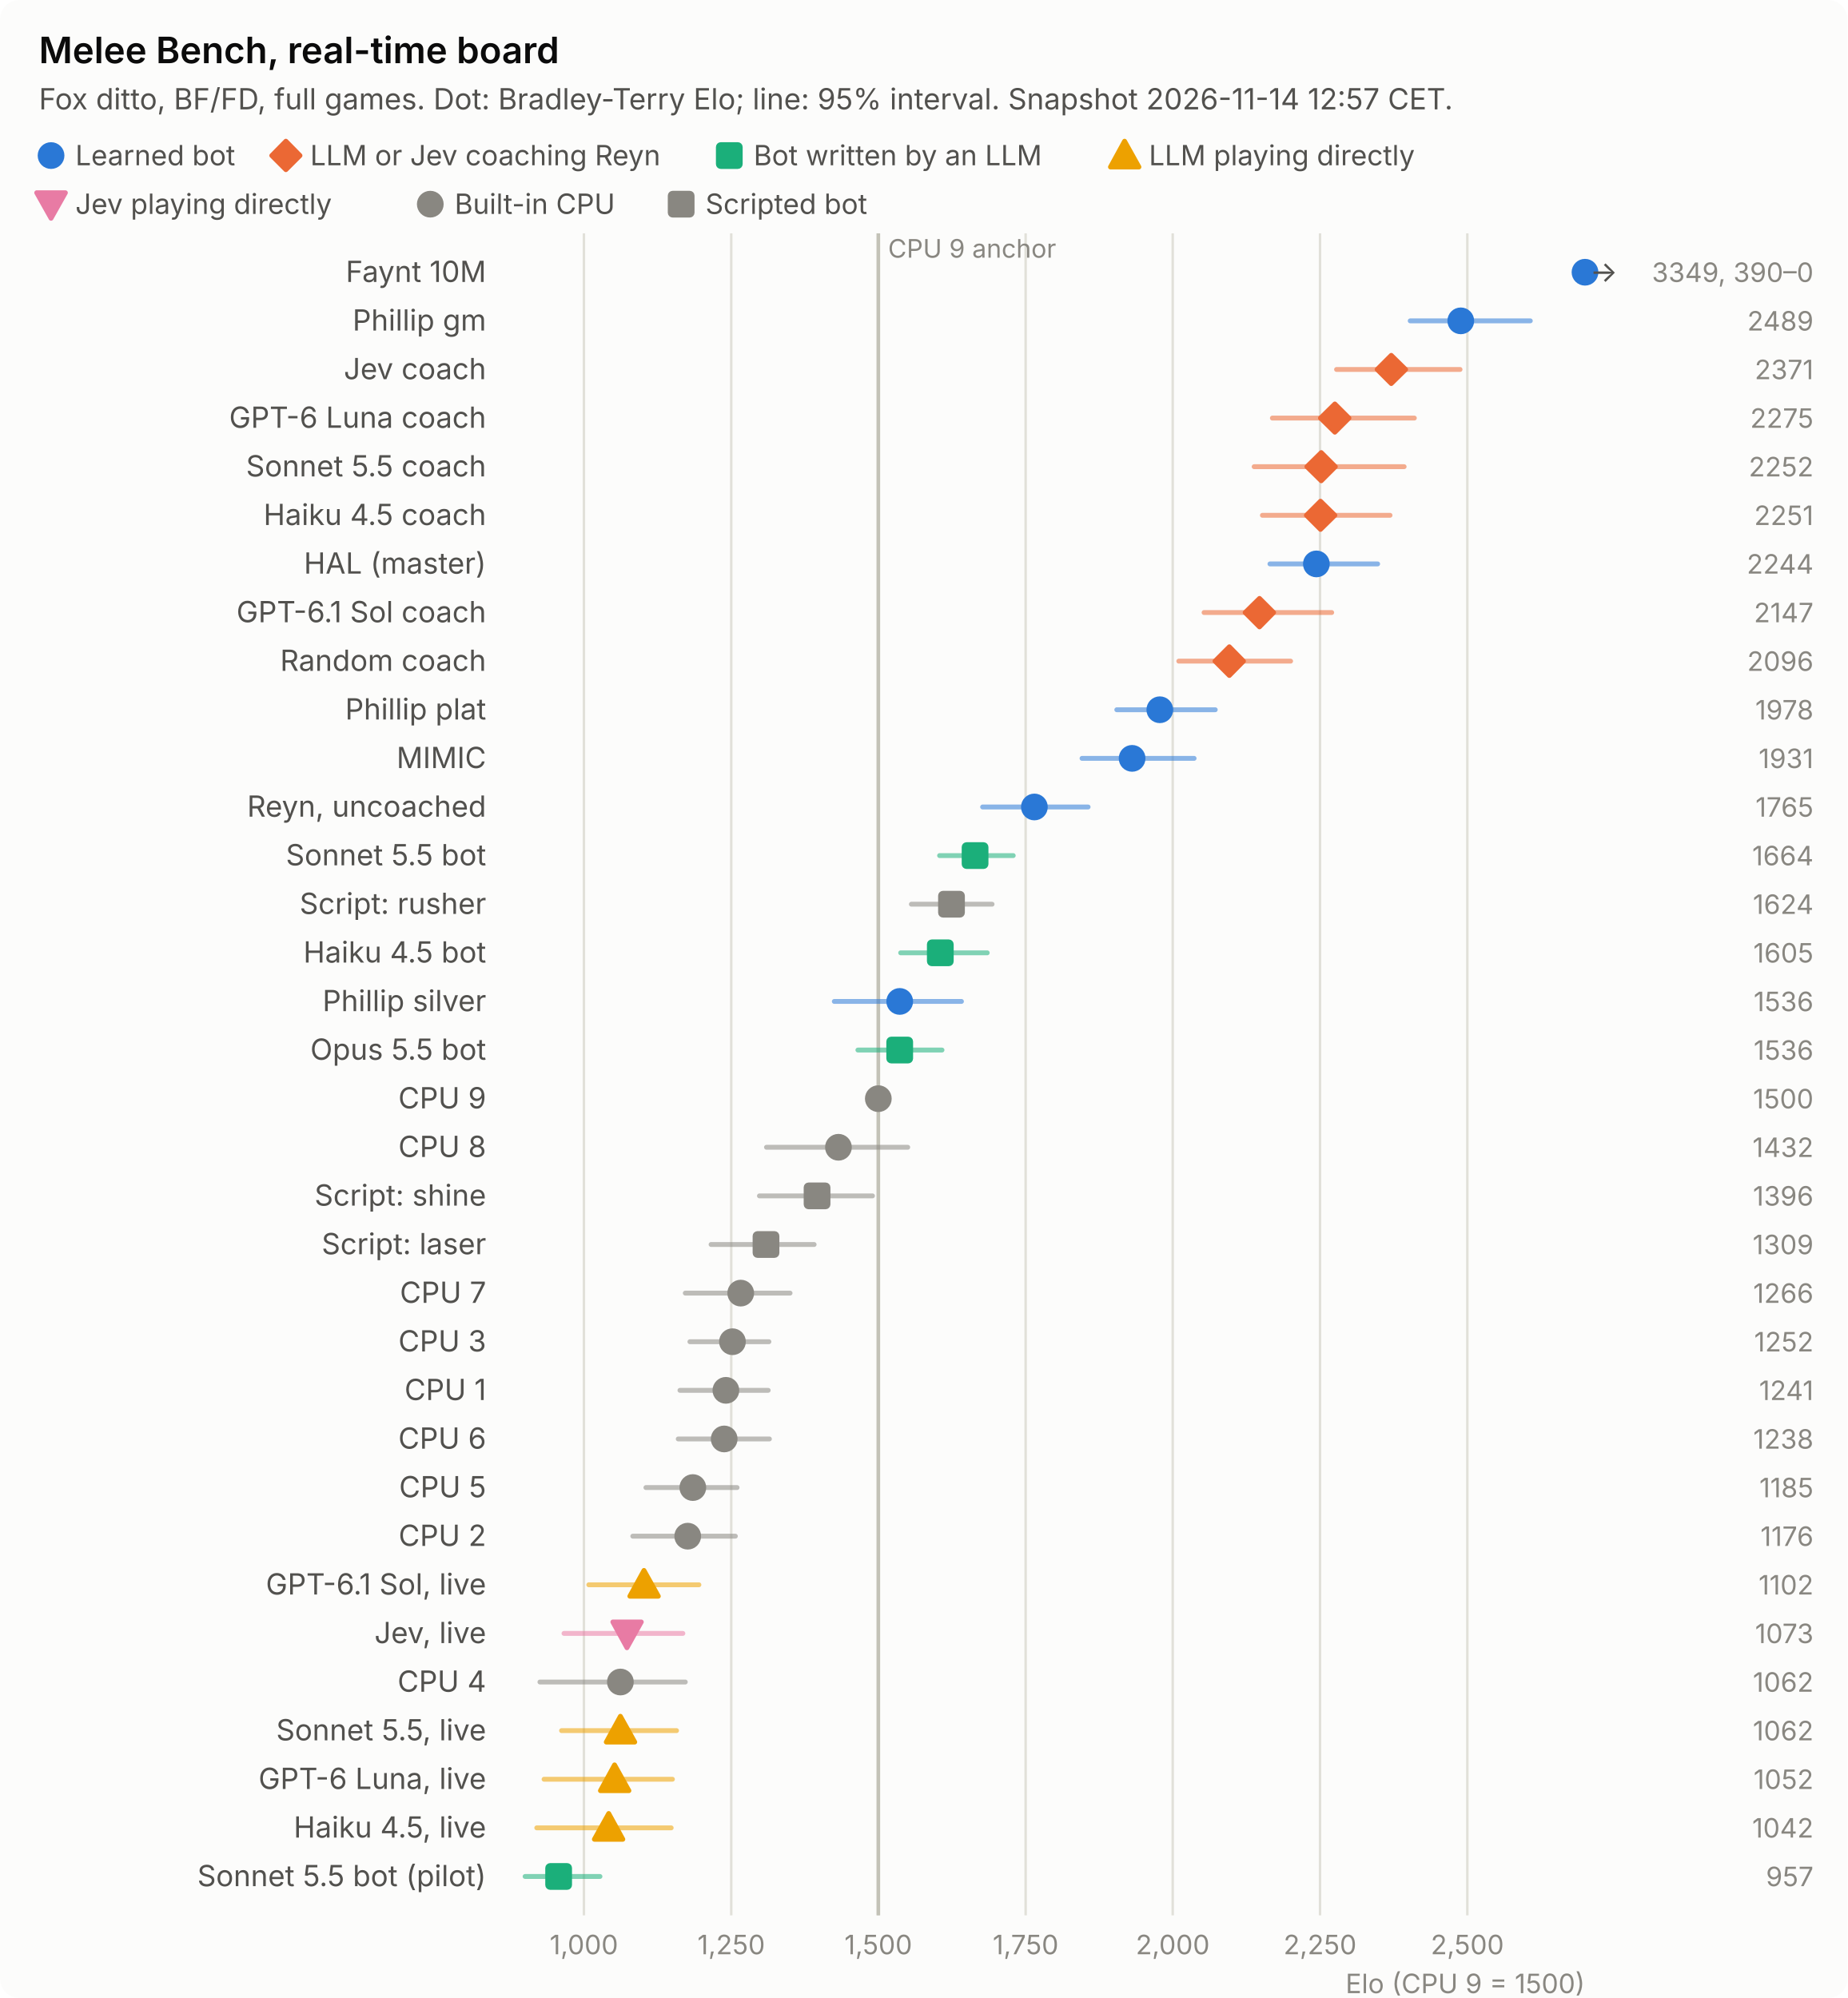
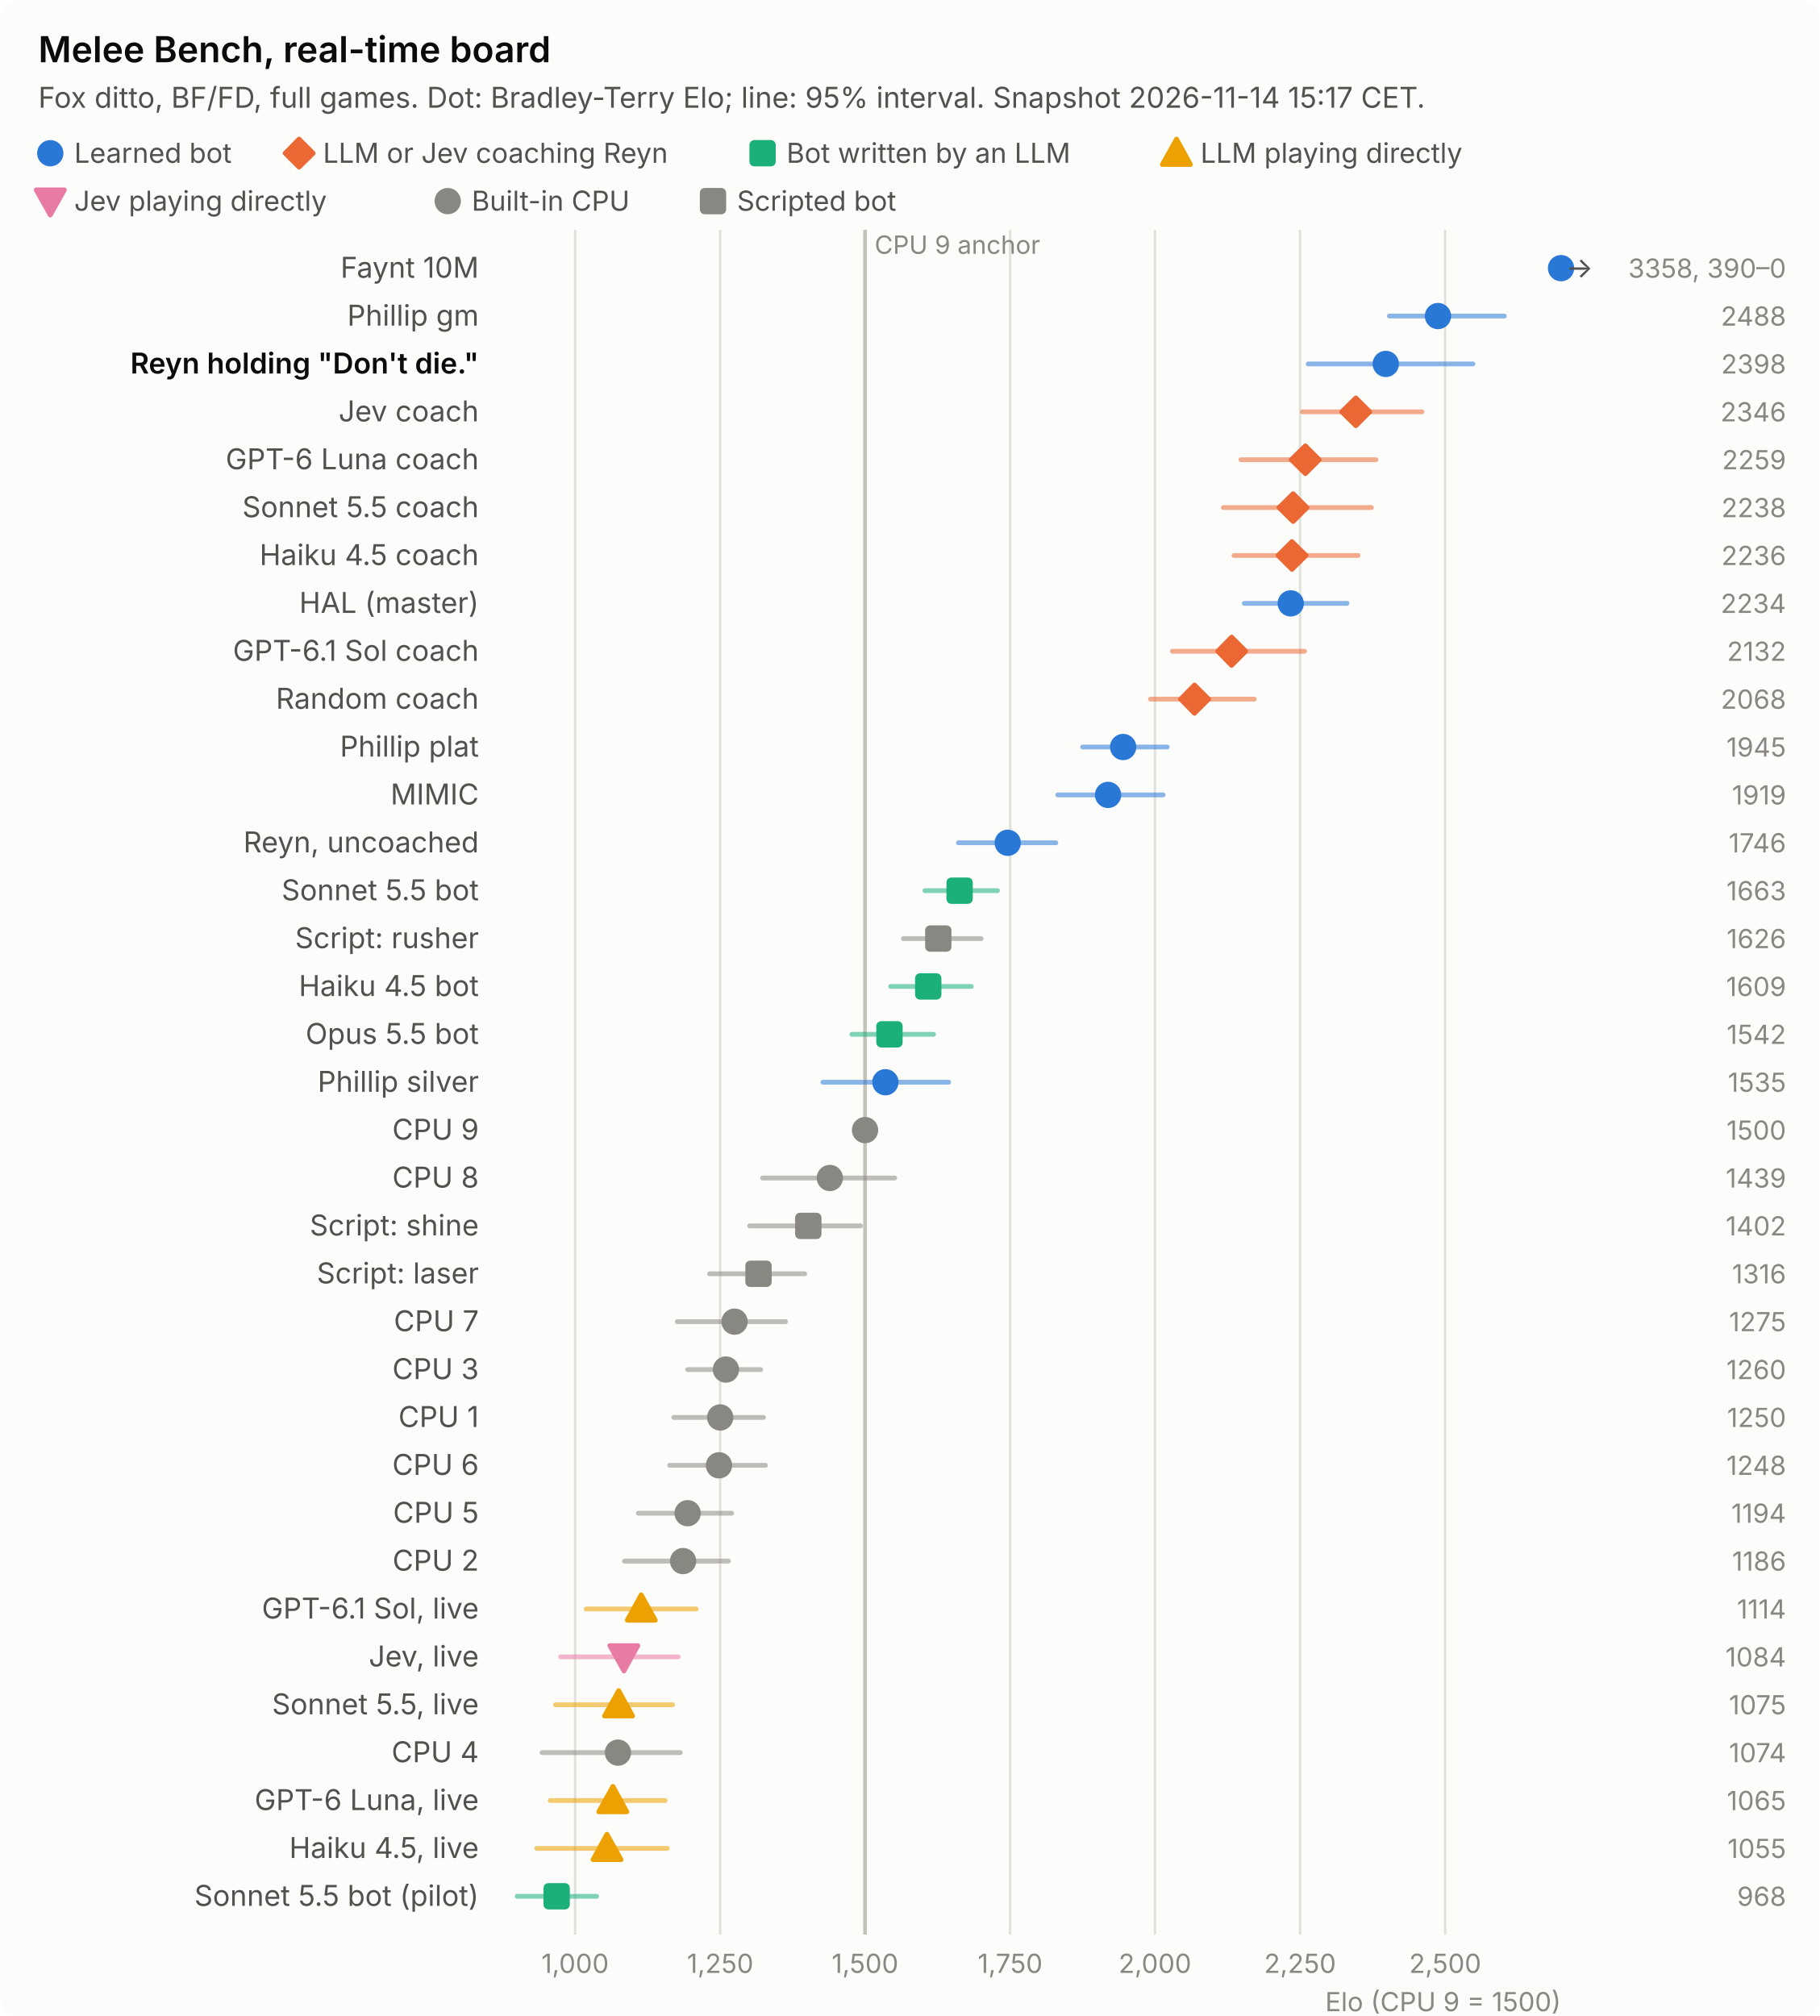
- <svg xmlns="http://www.w3.org/2000/svg" viewBox="0 0 760 822" width="760" height="822" role="img" aria-label="Melee Bench, real-time board">
+ <svg xmlns="http://www.w3.org/2000/svg" viewBox="0 0 760 842" width="760" height="842" role="img" aria-label="Melee Bench, real-time board">
  <style>text{font-family:system-ui, -apple-system, "Segoe UI", sans-serif;font-variant-numeric:tabular-nums}.bg{fill:#fcfcfb}.ring{stroke:#fcfcfb}.t1{fill:#0b0b0b}.t2{fill:#52514e}.tm{fill:#898781}.grid{stroke:#e1e0d9}.axis{stroke:#c3c2b7}.band{fill:#52514e;fill-opacity:.09}.conn{stroke:#c3c2b7}.c-learned{fill:#2a78d6;stroke:#2a78d6}.c-coach{fill:#eb6834;stroke:#eb6834}.c-written{fill:#1baf7a;stroke:#1baf7a}.c-llm{fill:#eda100;stroke:#eda100}.c-jev{fill:#e87ba4;stroke:#e87ba4}.c-ref{fill:#898781;stroke:#898781}.ci{fill:none;stroke-width:2;stroke-linecap:round}.hollow{fill-opacity:0}@media (prefers-color-scheme: dark){.bg{fill:#1a1a19}.ring{stroke:#1a1a19}.t1{fill:#f0efec}.t2{fill:#c3c2b7}.tm{fill:#898781}.grid{stroke:#2c2c2a}.axis{stroke:#383835}.band{fill:#c3c2b7;fill-opacity:.10}.conn{stroke:#4a4a46}.c-learned{fill:#3987e5;stroke:#3987e5}.c-coach{fill:#d95926;stroke:#d95926}.c-written{fill:#199e70;stroke:#199e70}.c-llm{fill:#c98500;stroke:#c98500}.c-jev{fill:#d55181;stroke:#d55181}.c-ref{fill:#898781;stroke:#898781}}</style>
-   <rect class="bg" x="0" y="0" width="760" height="822" rx="8" />
+   <rect class="bg" x="0" y="0" width="760" height="842" rx="8" />
  <text x="16.0" y="26.0" class="t1" font-size="15" text-anchor="start" font-weight="600">Melee Bench, real-time board</text>
-   <text x="16.0" y="45.0" class="t2" font-size="12" text-anchor="start">Fox ditto, BF/FD, full games. Dot: Bradley-Terry Elo; line: 95% interval. Snapshot 2026-11-14 12:57 CET.</text>
+   <text x="16.0" y="45.0" class="t2" font-size="12" text-anchor="start">Fox ditto, BF/FD, full games. Dot: Bradley-Terry Elo; line: 95% interval. Snapshot 2026-11-14 15:17 CET.</text>
  <circle cx="21.0" cy="64.0" r="4.5" class="c-learned ring" stroke-width="2" />
  <text x="31.0" y="68.0" class="t2" font-size="11.5" text-anchor="start">Learned bot</text>
-   <polygon points="117.6,58.1 123.4,64.0 117.6,69.8 111.8,64.0" class="c-coach ring" stroke-width="2" stroke-linejoin="round" />
-   <text x="127.6" y="68.0" class="t2" font-size="11.5" text-anchor="start">LLM or Jev coaching Reyn</text>
-   <rect x="295.5" y="59.5" width="9.0" height="9.0" rx="1" class="c-written ring" stroke-width="2" />
-   <text x="310.0" y="68.0" class="t2" font-size="11.5" text-anchor="start">Bot written by an LLM</text>
-   <polygon points="462.6,58.1 468.5,68.7 456.8,68.7" class="c-llm ring" stroke-width="2" stroke-linejoin="round" />
-   <text x="472.6" y="68.0" class="t2" font-size="11.5" text-anchor="start">LLM playing directly</text>
+   <polygon points="124.9,58.1 130.8,64.0 124.9,69.8 119.1,64.0" class="c-coach ring" stroke-width="2" stroke-linejoin="round" />
+   <text x="134.9" y="68.0" class="t2" font-size="11.5" text-anchor="start">LLM or Jev coaching Reyn</text>
+   <rect x="314.0" y="59.5" width="9.0" height="9.0" rx="1" class="c-written ring" stroke-width="2" />
+   <text x="328.5" y="68.0" class="t2" font-size="11.5" text-anchor="start">Bot written by an LLM</text>
+   <polygon points="491.4,58.1 497.2,68.7 485.5,68.7" class="c-llm ring" stroke-width="2" stroke-linejoin="round" />
+   <text x="501.4" y="68.0" class="t2" font-size="11.5" text-anchor="start">LLM playing directly</text>
  <polygon points="21.0,89.8 26.9,79.3 15.1,79.3" class="c-jev ring" stroke-width="2" stroke-linejoin="round" />
  <text x="31.0" y="88.0" class="t2" font-size="11.5" text-anchor="start">Jev playing directly</text>
-   <circle cx="177.0" cy="84.0" r="4.5" class="c-ref ring" stroke-width="2" />
-   <text x="187.0" y="88.0" class="t2" font-size="11.5" text-anchor="start">Built-in CPU</text>
-   <rect x="275.7" y="79.5" width="9.0" height="9.0" rx="1" class="c-ref ring" stroke-width="2" />
-   <text x="290.2" y="88.0" class="t2" font-size="11.5" text-anchor="start">Scripted bot</text>
-   <line x1="240.2" x2="240.2" y1="96" y2="788" class="grid" stroke-width="1" />
-   <text x="240.2" y="804.0" class="tm" font-size="11" text-anchor="middle">1,000</text>
-   <line x1="300.8" x2="300.8" y1="96" y2="788" class="grid" stroke-width="1" />
-   <text x="300.8" y="804.0" class="tm" font-size="11" text-anchor="middle">1,250</text>
-   <line x1="361.3" x2="361.3" y1="96" y2="788" class="grid" stroke-width="1" />
-   <text x="361.3" y="804.0" class="tm" font-size="11" text-anchor="middle">1,500</text>
-   <line x1="421.9" x2="421.9" y1="96" y2="788" class="grid" stroke-width="1" />
-   <text x="421.9" y="804.0" class="tm" font-size="11" text-anchor="middle">1,750</text>
-   <line x1="482.4" x2="482.4" y1="96" y2="788" class="grid" stroke-width="1" />
-   <text x="482.4" y="804.0" class="tm" font-size="11" text-anchor="middle">2,000</text>
-   <line x1="543.0" x2="543.0" y1="96" y2="788" class="grid" stroke-width="1" />
-   <text x="543.0" y="804.0" class="tm" font-size="11" text-anchor="middle">2,250</text>
-   <line x1="603.6" x2="603.6" y1="96" y2="788" class="grid" stroke-width="1" />
-   <text x="603.6" y="804.0" class="tm" font-size="11" text-anchor="middle">2,500</text>
-   <text x="652.0" y="820.0" class="tm" font-size="11" text-anchor="end">Elo (CPU 9 = 1500)</text>
-   <line x1="361.3" x2="361.3" y1="96" y2="788" class="axis" stroke-width="1.5" />
+   <circle cx="187.0" cy="84.0" r="4.5" class="c-ref ring" stroke-width="2" />
+   <text x="197.0" y="88.0" class="t2" font-size="11.5" text-anchor="start">Built-in CPU</text>
+   <rect x="293.3" y="79.5" width="9.0" height="9.0" rx="1" class="c-ref ring" stroke-width="2" />
+   <text x="307.8" y="88.0" class="t2" font-size="11.5" text-anchor="start">Scripted bot</text>
+   <line x1="240.2" x2="240.2" y1="96" y2="808" class="grid" stroke-width="1" />
+   <text x="240.2" y="824.0" class="tm" font-size="11" text-anchor="middle">1,000</text>
+   <line x1="300.8" x2="300.8" y1="96" y2="808" class="grid" stroke-width="1" />
+   <text x="300.8" y="824.0" class="tm" font-size="11" text-anchor="middle">1,250</text>
+   <line x1="361.3" x2="361.3" y1="96" y2="808" class="grid" stroke-width="1" />
+   <text x="361.3" y="824.0" class="tm" font-size="11" text-anchor="middle">1,500</text>
+   <line x1="421.9" x2="421.9" y1="96" y2="808" class="grid" stroke-width="1" />
+   <text x="421.9" y="824.0" class="tm" font-size="11" text-anchor="middle">1,750</text>
+   <line x1="482.4" x2="482.4" y1="96" y2="808" class="grid" stroke-width="1" />
+   <text x="482.4" y="824.0" class="tm" font-size="11" text-anchor="middle">2,000</text>
+   <line x1="543.0" x2="543.0" y1="96" y2="808" class="grid" stroke-width="1" />
+   <text x="543.0" y="824.0" class="tm" font-size="11" text-anchor="middle">2,250</text>
+   <line x1="603.6" x2="603.6" y1="96" y2="808" class="grid" stroke-width="1" />
+   <text x="603.6" y="824.0" class="tm" font-size="11" text-anchor="middle">2,500</text>
+   <text x="652.0" y="840.0" class="tm" font-size="11" text-anchor="end">Elo (CPU 9 = 1500)</text>
+   <line x1="361.3" x2="361.3" y1="96" y2="808" class="axis" stroke-width="1.5" />
  <text x="365.3" y="106.0" class="tm" font-size="10.5" text-anchor="start">CPU 9 anchor</text>
  <text x="200.0" y="116.0" class="t2" font-size="12" text-anchor="end">Faynt 10M</text>
  <line x1="652.0" x2="652.0" y1="112.0" y2="112.0" class="ci c-learned" stroke-opacity=".55" />
  <circle cx="652.0" cy="112.0" r="4.5" class="c-learned ring" stroke-width="2" />
  <text x="654.0" y="116.0" class="t2" font-size="12" text-anchor="start">→</text>
-   <text x="746.0" y="116.0" class="tm" font-size="11" text-anchor="end">3349, 390–0</text>
+   <text x="746.0" y="116.0" class="tm" font-size="11" text-anchor="end">3358, 390–0</text>
  <text x="200.0" y="136.0" class="t2" font-size="12" text-anchor="end">Phillip gm</text>
-   <line x1="580.1" x2="629.5" y1="132.0" y2="132.0" class="ci c-learned" stroke-opacity=".55" />
-   <circle cx="600.9" cy="132.0" r="4.5" class="c-learned ring" stroke-width="2" />
-   <text x="746.0" y="136.0" class="tm" font-size="11" text-anchor="end">2489</text>
-   <text x="200.0" y="156.0" class="t2" font-size="12" text-anchor="end">Jev coach</text>
-   <line x1="549.8" x2="600.6" y1="152.0" y2="152.0" class="ci c-coach" stroke-opacity=".55" />
-   <polygon points="572.3,146.2 578.2,152.0 572.3,157.8 566.5,152.0" class="c-coach ring" stroke-width="2" stroke-linejoin="round" />
-   <text x="746.0" y="156.0" class="tm" font-size="11" text-anchor="end">2371</text>
-   <text x="200.0" y="176.0" class="t2" font-size="12" text-anchor="end">GPT-6 Luna coach</text>
-   <line x1="523.4" x2="581.8" y1="172.0" y2="172.0" class="ci c-coach" stroke-opacity=".55" />
-   <polygon points="549.1,166.2 554.9,172.0 549.1,177.8 543.2,172.0" class="c-coach ring" stroke-width="2" stroke-linejoin="round" />
-   <text x="746.0" y="176.0" class="tm" font-size="11" text-anchor="end">2275</text>
-   <text x="200.0" y="196.0" class="t2" font-size="12" text-anchor="end">Sonnet 5.5 coach</text>
-   <line x1="515.9" x2="577.6" y1="192.0" y2="192.0" class="ci c-coach" stroke-opacity=".55" />
-   <polygon points="543.5,186.2 549.3,192.0 543.5,197.8 537.6,192.0" class="c-coach ring" stroke-width="2" stroke-linejoin="round" />
-   <text x="746.0" y="196.0" class="tm" font-size="11" text-anchor="end">2252</text>
-   <text x="200.0" y="216.0" class="t2" font-size="12" text-anchor="end">Haiku 4.5 coach</text>
-   <line x1="519.3" x2="571.8" y1="212.0" y2="212.0" class="ci c-coach" stroke-opacity=".55" />
-   <polygon points="543.2,206.2 549.1,212.0 543.2,217.8 537.4,212.0" class="c-coach ring" stroke-width="2" stroke-linejoin="round" />
-   <text x="746.0" y="216.0" class="tm" font-size="11" text-anchor="end">2251</text>
-   <text x="200.0" y="236.0" class="t2" font-size="12" text-anchor="end">HAL (master)</text>
-   <line x1="522.4" x2="566.7" y1="232.0" y2="232.0" class="ci c-learned" stroke-opacity=".55" />
-   <circle cx="541.5" cy="232.0" r="4.5" class="c-learned ring" stroke-width="2" />
-   <text x="746.0" y="236.0" class="tm" font-size="11" text-anchor="end">2244</text>
-   <text x="200.0" y="256.0" class="t2" font-size="12" text-anchor="end">GPT-6.1 Sol coach</text>
-   <line x1="495.3" x2="547.8" y1="252.0" y2="252.0" class="ci c-coach" stroke-opacity=".55" />
-   <polygon points="518.1,246.2 523.9,252.0 518.1,257.9 512.2,252.0" class="c-coach ring" stroke-width="2" stroke-linejoin="round" />
-   <text x="746.0" y="256.0" class="tm" font-size="11" text-anchor="end">2147</text>
-   <text x="200.0" y="276.0" class="t2" font-size="12" text-anchor="end">Random coach</text>
-   <line x1="484.9" x2="530.9" y1="272.0" y2="272.0" class="ci c-coach" stroke-opacity=".55" />
-   <polygon points="505.7,266.1 511.5,272.0 505.7,277.9 499.8,272.0" class="c-coach ring" stroke-width="2" stroke-linejoin="round" />
-   <text x="746.0" y="276.0" class="tm" font-size="11" text-anchor="end">2096</text>
-   <text x="200.0" y="296.0" class="t2" font-size="12" text-anchor="end">Phillip plat</text>
-   <line x1="459.4" x2="499.9" y1="292.0" y2="292.0" class="ci c-learned" stroke-opacity=".55" />
-   <circle cx="477.1" cy="292.0" r="4.5" class="c-learned ring" stroke-width="2" />
-   <text x="746.0" y="296.0" class="tm" font-size="11" text-anchor="end">1978</text>
-   <text x="200.0" y="316.0" class="t2" font-size="12" text-anchor="end">MIMIC</text>
-   <line x1="445.1" x2="491.2" y1="312.0" y2="312.0" class="ci c-learned" stroke-opacity=".55" />
-   <circle cx="465.7" cy="312.0" r="4.5" class="c-learned ring" stroke-width="2" />
-   <text x="746.0" y="316.0" class="tm" font-size="11" text-anchor="end">1931</text>
-   <text x="200.0" y="336.0" class="t2" font-size="12" text-anchor="end">Reyn, uncoached</text>
-   <line x1="404.2" x2="447.6" y1="332.0" y2="332.0" class="ci c-learned" stroke-opacity=".55" />
-   <circle cx="425.5" cy="332.0" r="4.5" class="c-learned ring" stroke-width="2" />
-   <text x="746.0" y="336.0" class="tm" font-size="11" text-anchor="end">1765</text>
-   <text x="200.0" y="356.0" class="t2" font-size="12" text-anchor="end">Sonnet 5.5 bot</text>
-   <line x1="386.5" x2="416.8" y1="352.0" y2="352.0" class="ci c-written" stroke-opacity=".55" />
-   <rect x="396.6" y="347.5" width="9.0" height="9.0" rx="1" class="c-written ring" stroke-width="2" />
-   <text x="746.0" y="356.0" class="tm" font-size="11" text-anchor="end">1664</text>
-   <text x="200.0" y="376.0" class="t2" font-size="12" text-anchor="end">Script: rusher</text>
-   <line x1="374.9" x2="408.1" y1="372.0" y2="372.0" class="ci c-ref" stroke-opacity=".55" />
-   <rect x="386.9" y="367.5" width="9.0" height="9.0" rx="1" class="c-ref ring" stroke-width="2" />
-   <text x="746.0" y="376.0" class="tm" font-size="11" text-anchor="end">1624</text>
-   <text x="200.0" y="396.0" class="t2" font-size="12" text-anchor="end">Haiku 4.5 bot</text>
-   <line x1="370.5" x2="406.1" y1="392.0" y2="392.0" class="ci c-written" stroke-opacity=".55" />
-   <rect x="382.3" y="387.5" width="9.0" height="9.0" rx="1" class="c-written ring" stroke-width="2" />
-   <text x="746.0" y="396.0" class="tm" font-size="11" text-anchor="end">1605</text>
-   <text x="200.0" y="416.0" class="t2" font-size="12" text-anchor="end">Phillip silver</text>
-   <line x1="343.2" x2="395.5" y1="412.0" y2="412.0" class="ci c-learned" stroke-opacity=".55" />
-   <circle cx="370.1" cy="412.0" r="4.5" class="c-learned ring" stroke-width="2" />
-   <text x="746.0" y="416.0" class="tm" font-size="11" text-anchor="end">1536</text>
+   <line x1="580.3" x2="628.3" y1="132.0" y2="132.0" class="ci c-learned" stroke-opacity=".55" />
+   <circle cx="600.6" cy="132.0" r="4.5" class="c-learned ring" stroke-width="2" />
+   <text x="746.0" y="136.0" class="tm" font-size="11" text-anchor="end">2488</text>
+   <text x="200.0" y="156.0" class="t1" font-size="12" text-anchor="end" font-weight="600">Reyn holding "Don't die."</text>
+   <line x1="546.4" x2="615.2" y1="152.0" y2="152.0" class="ci c-learned" stroke-opacity=".55" />
+   <circle cx="578.8" cy="152.0" r="4.5" class="c-learned ring" stroke-width="2" />
+   <text x="746.0" y="156.0" class="tm" font-size="11" text-anchor="end">2398</text>
+   <text x="200.0" y="176.0" class="t2" font-size="12" text-anchor="end">Jev coach</text>
+   <line x1="544.0" x2="593.9" y1="172.0" y2="172.0" class="ci c-coach" stroke-opacity=".55" />
+   <polygon points="566.3,166.2 572.1,172.0 566.3,177.8 560.4,172.0" class="c-coach ring" stroke-width="2" stroke-linejoin="round" />
+   <text x="746.0" y="176.0" class="tm" font-size="11" text-anchor="end">2346</text>
+   <text x="200.0" y="196.0" class="t2" font-size="12" text-anchor="end">GPT-6 Luna coach</text>
+   <line x1="518.3" x2="574.7" y1="192.0" y2="192.0" class="ci c-coach" stroke-opacity=".55" />
+   <polygon points="545.2,186.2 551.0,192.0 545.2,197.8 539.3,192.0" class="c-coach ring" stroke-width="2" stroke-linejoin="round" />
+   <text x="746.0" y="196.0" class="tm" font-size="11" text-anchor="end">2259</text>
+   <text x="200.0" y="216.0" class="t2" font-size="12" text-anchor="end">Sonnet 5.5 coach</text>
+   <line x1="511.0" x2="572.8" y1="212.0" y2="212.0" class="ci c-coach" stroke-opacity=".55" />
+   <polygon points="540.1,206.2 545.9,212.0 540.1,217.8 534.2,212.0" class="c-coach ring" stroke-width="2" stroke-linejoin="round" />
+   <text x="746.0" y="216.0" class="tm" font-size="11" text-anchor="end">2238</text>
+   <text x="200.0" y="236.0" class="t2" font-size="12" text-anchor="end">Haiku 4.5 coach</text>
+   <line x1="515.4" x2="567.2" y1="232.0" y2="232.0" class="ci c-coach" stroke-opacity=".55" />
+   <polygon points="539.6,226.2 545.5,232.0 539.6,237.8 533.8,232.0" class="c-coach ring" stroke-width="2" stroke-linejoin="round" />
+   <text x="746.0" y="236.0" class="tm" font-size="11" text-anchor="end">2236</text>
+   <text x="200.0" y="256.0" class="t2" font-size="12" text-anchor="end">HAL (master)</text>
+   <line x1="519.7" x2="562.6" y1="252.0" y2="252.0" class="ci c-learned" stroke-opacity=".55" />
+   <circle cx="539.1" cy="252.0" r="4.5" class="c-learned ring" stroke-width="2" />
+   <text x="746.0" y="256.0" class="tm" font-size="11" text-anchor="end">2234</text>
+   <text x="200.0" y="276.0" class="t2" font-size="12" text-anchor="end">GPT-6.1 Sol coach</text>
+   <line x1="489.7" x2="544.9" y1="272.0" y2="272.0" class="ci c-coach" stroke-opacity=".55" />
+   <polygon points="514.4,266.1 520.3,272.0 514.4,277.9 508.6,272.0" class="c-coach ring" stroke-width="2" stroke-linejoin="round" />
+   <text x="746.0" y="276.0" class="tm" font-size="11" text-anchor="end">2132</text>
+   <text x="200.0" y="296.0" class="t2" font-size="12" text-anchor="end">Random coach</text>
+   <line x1="480.5" x2="523.9" y1="292.0" y2="292.0" class="ci c-coach" stroke-opacity=".55" />
+   <polygon points="498.9,286.1 504.8,292.0 498.9,297.9 493.1,292.0" class="c-coach ring" stroke-width="2" stroke-linejoin="round" />
+   <text x="746.0" y="296.0" class="tm" font-size="11" text-anchor="end">2068</text>
+   <text x="200.0" y="316.0" class="t2" font-size="12" text-anchor="end">Phillip plat</text>
+   <line x1="452.2" x2="487.5" y1="312.0" y2="312.0" class="ci c-learned" stroke-opacity=".55" />
+   <circle cx="469.1" cy="312.0" r="4.5" class="c-learned ring" stroke-width="2" />
+   <text x="746.0" y="316.0" class="tm" font-size="11" text-anchor="end">1945</text>
+   <text x="200.0" y="336.0" class="t2" font-size="12" text-anchor="end">MIMIC</text>
+   <line x1="441.8" x2="485.8" y1="332.0" y2="332.0" class="ci c-learned" stroke-opacity=".55" />
+   <circle cx="462.8" cy="332.0" r="4.5" class="c-learned ring" stroke-width="2" />
+   <text x="746.0" y="336.0" class="tm" font-size="11" text-anchor="end">1919</text>
+   <text x="200.0" y="356.0" class="t2" font-size="12" text-anchor="end">Reyn, uncoached</text>
+   <line x1="400.3" x2="441.0" y1="352.0" y2="352.0" class="ci c-learned" stroke-opacity=".55" />
+   <circle cx="420.9" cy="352.0" r="4.5" class="c-learned ring" stroke-width="2" />
+   <text x="746.0" y="356.0" class="tm" font-size="11" text-anchor="end">1746</text>
+   <text x="200.0" y="376.0" class="t2" font-size="12" text-anchor="end">Sonnet 5.5 bot</text>
+   <line x1="386.3" x2="416.6" y1="372.0" y2="372.0" class="ci c-written" stroke-opacity=".55" />
+   <rect x="396.3" y="367.5" width="9.0" height="9.0" rx="1" class="c-written ring" stroke-width="2" />
+   <text x="746.0" y="376.0" class="tm" font-size="11" text-anchor="end">1663</text>
+   <text x="200.0" y="396.0" class="t2" font-size="12" text-anchor="end">Script: rusher</text>
+   <line x1="377.3" x2="409.8" y1="392.0" y2="392.0" class="ci c-ref" stroke-opacity=".55" />
+   <rect x="387.4" y="387.5" width="9.0" height="9.0" rx="1" class="c-ref ring" stroke-width="2" />
+   <text x="746.0" y="396.0" class="tm" font-size="11" text-anchor="end">1626</text>
+   <text x="200.0" y="416.0" class="t2" font-size="12" text-anchor="end">Haiku 4.5 bot</text>
+   <line x1="372.0" x2="405.7" y1="412.0" y2="412.0" class="ci c-written" stroke-opacity=".55" />
+   <rect x="383.2" y="407.5" width="9.0" height="9.0" rx="1" class="c-written ring" stroke-width="2" />
+   <text x="746.0" y="416.0" class="tm" font-size="11" text-anchor="end">1609</text>
  <text x="200.0" y="436.0" class="t2" font-size="12" text-anchor="end">Opus 5.5 bot</text>
-   <line x1="352.9" x2="387.5" y1="432.0" y2="432.0" class="ci c-written" stroke-opacity=".55" />
-   <rect x="365.6" y="427.5" width="9.0" height="9.0" rx="1" class="c-written ring" stroke-width="2" />
-   <text x="746.0" y="436.0" class="tm" font-size="11" text-anchor="end">1536</text>
-   <text x="200.0" y="456.0" class="t2" font-size="12" text-anchor="end">CPU 9</text>
-   <line x1="361.3" x2="361.3" y1="452.0" y2="452.0" class="ci c-ref" stroke-opacity=".55" />
-   <circle cx="361.3" cy="452.0" r="4.5" class="c-ref ring" stroke-width="2" />
-   <text x="746.0" y="456.0" class="tm" font-size="11" text-anchor="end">1500</text>
-   <text x="200.0" y="476.0" class="t2" font-size="12" text-anchor="end">CPU 8</text>
-   <line x1="315.3" x2="373.4" y1="472.0" y2="472.0" class="ci c-ref" stroke-opacity=".55" />
-   <circle cx="344.9" cy="472.0" r="4.5" class="c-ref ring" stroke-width="2" />
-   <text x="746.0" y="476.0" class="tm" font-size="11" text-anchor="end">1432</text>
-   <text x="200.0" y="496.0" class="t2" font-size="12" text-anchor="end">Script: shine</text>
-   <line x1="312.4" x2="358.9" y1="492.0" y2="492.0" class="ci c-ref" stroke-opacity=".55" />
-   <rect x="331.6" y="487.5" width="9.0" height="9.0" rx="1" class="c-ref ring" stroke-width="2" />
-   <text x="746.0" y="496.0" class="tm" font-size="11" text-anchor="end">1396</text>
-   <text x="200.0" y="516.0" class="t2" font-size="12" text-anchor="end">Script: laser</text>
-   <line x1="292.5" x2="334.9" y1="512.0" y2="512.0" class="ci c-ref" stroke-opacity=".55" />
-   <rect x="310.6" y="507.5" width="9.0" height="9.0" rx="1" class="c-ref ring" stroke-width="2" />
-   <text x="746.0" y="516.0" class="tm" font-size="11" text-anchor="end">1309</text>
-   <text x="200.0" y="536.0" class="t2" font-size="12" text-anchor="end">CPU 7</text>
-   <line x1="281.9" x2="325.0" y1="532.0" y2="532.0" class="ci c-ref" stroke-opacity=".55" />
-   <circle cx="304.7" cy="532.0" r="4.5" class="c-ref ring" stroke-width="2" />
-   <text x="746.0" y="536.0" class="tm" font-size="11" text-anchor="end">1266</text>
-   <text x="200.0" y="556.0" class="t2" font-size="12" text-anchor="end">CPU 3</text>
-   <line x1="283.8" x2="316.3" y1="552.0" y2="552.0" class="ci c-ref" stroke-opacity=".55" />
-   <circle cx="301.3" cy="552.0" r="4.5" class="c-ref ring" stroke-width="2" />
-   <text x="746.0" y="556.0" class="tm" font-size="11" text-anchor="end">1252</text>
-   <text x="200.0" y="576.0" class="t2" font-size="12" text-anchor="end">CPU 1</text>
-   <line x1="279.7" x2="316.0" y1="572.0" y2="572.0" class="ci c-ref" stroke-opacity=".55" />
-   <circle cx="298.6" cy="572.0" r="4.5" class="c-ref ring" stroke-width="2" />
-   <text x="746.0" y="576.0" class="tm" font-size="11" text-anchor="end">1241</text>
-   <text x="200.0" y="596.0" class="t2" font-size="12" text-anchor="end">CPU 6</text>
-   <line x1="279.0" x2="316.5" y1="592.0" y2="592.0" class="ci c-ref" stroke-opacity=".55" />
-   <circle cx="297.9" cy="592.0" r="4.5" class="c-ref ring" stroke-width="2" />
-   <text x="746.0" y="596.0" class="tm" font-size="11" text-anchor="end">1238</text>
-   <text x="200.0" y="616.0" class="t2" font-size="12" text-anchor="end">CPU 5</text>
-   <line x1="265.7" x2="303.2" y1="612.0" y2="612.0" class="ci c-ref" stroke-opacity=".55" />
-   <circle cx="285.0" cy="612.0" r="4.5" class="c-ref ring" stroke-width="2" />
-   <text x="746.0" y="616.0" class="tm" font-size="11" text-anchor="end">1185</text>
-   <text x="200.0" y="636.0" class="t2" font-size="12" text-anchor="end">CPU 2</text>
-   <line x1="260.3" x2="302.5" y1="632.0" y2="632.0" class="ci c-ref" stroke-opacity=".55" />
-   <circle cx="282.9" cy="632.0" r="4.5" class="c-ref ring" stroke-width="2" />
-   <text x="746.0" y="636.0" class="tm" font-size="11" text-anchor="end">1176</text>
-   <text x="200.0" y="656.0" class="t2" font-size="12" text-anchor="end">GPT-6.1 Sol, live</text>
-   <line x1="242.2" x2="287.5" y1="652.0" y2="652.0" class="ci c-llm" stroke-opacity=".55" />
-   <polygon points="264.9,646.1 270.8,656.7 259.1,656.7" class="c-llm ring" stroke-width="2" stroke-linejoin="round" />
-   <text x="746.0" y="656.0" class="tm" font-size="11" text-anchor="end">1102</text>
-   <text x="200.0" y="676.0" class="t2" font-size="12" text-anchor="end">Jev, live</text>
-   <line x1="232.0" x2="280.9" y1="672.0" y2="672.0" class="ci c-jev" stroke-opacity=".55" />
-   <polygon points="257.9,677.9 263.8,667.3 252.1,667.3" class="c-jev ring" stroke-width="2" stroke-linejoin="round" />
-   <text x="746.0" y="676.0" class="tm" font-size="11" text-anchor="end">1073</text>
-   <text x="200.0" y="696.0" class="t2" font-size="12" text-anchor="end">CPU 4</text>
-   <line x1="222.1" x2="281.9" y1="692.0" y2="692.0" class="ci c-ref" stroke-opacity=".55" />
-   <circle cx="255.2" cy="692.0" r="4.5" class="c-ref ring" stroke-width="2" />
-   <text x="746.0" y="696.0" class="tm" font-size="11" text-anchor="end">1062</text>
+   <line x1="355.8" x2="389.9" y1="432.0" y2="432.0" class="ci c-written" stroke-opacity=".55" />
+   <rect x="367.0" y="427.5" width="9.0" height="9.0" rx="1" class="c-written ring" stroke-width="2" />
+   <text x="746.0" y="436.0" class="tm" font-size="11" text-anchor="end">1542</text>
+   <text x="200.0" y="456.0" class="t2" font-size="12" text-anchor="end">Phillip silver</text>
+   <line x1="343.7" x2="396.2" y1="452.0" y2="452.0" class="ci c-learned" stroke-opacity=".55" />
+   <circle cx="369.8" cy="452.0" r="4.5" class="c-learned ring" stroke-width="2" />
+   <text x="746.0" y="456.0" class="tm" font-size="11" text-anchor="end">1535</text>
+   <text x="200.0" y="476.0" class="t2" font-size="12" text-anchor="end">CPU 9</text>
+   <line x1="361.3" x2="361.3" y1="472.0" y2="472.0" class="ci c-ref" stroke-opacity=".55" />
+   <circle cx="361.3" cy="472.0" r="4.5" class="c-ref ring" stroke-width="2" />
+   <text x="746.0" y="476.0" class="tm" font-size="11" text-anchor="end">1500</text>
+   <text x="200.0" y="496.0" class="t2" font-size="12" text-anchor="end">CPU 8</text>
+   <line x1="318.5" x2="373.7" y1="492.0" y2="492.0" class="ci c-ref" stroke-opacity=".55" />
+   <circle cx="346.6" cy="492.0" r="4.5" class="c-ref ring" stroke-width="2" />
+   <text x="746.0" y="496.0" class="tm" font-size="11" text-anchor="end">1439</text>
+   <text x="200.0" y="516.0" class="t2" font-size="12" text-anchor="end">Script: shine</text>
+   <line x1="313.1" x2="359.4" y1="512.0" y2="512.0" class="ci c-ref" stroke-opacity=".55" />
+   <rect x="333.1" y="507.5" width="9.0" height="9.0" rx="1" class="c-ref ring" stroke-width="2" />
+   <text x="746.0" y="516.0" class="tm" font-size="11" text-anchor="end">1402</text>
+   <text x="200.0" y="536.0" class="t2" font-size="12" text-anchor="end">Script: laser</text>
+   <line x1="296.4" x2="336.1" y1="532.0" y2="532.0" class="ci c-ref" stroke-opacity=".55" />
+   <rect x="312.3" y="527.5" width="9.0" height="9.0" rx="1" class="c-ref ring" stroke-width="2" />
+   <text x="746.0" y="536.0" class="tm" font-size="11" text-anchor="end">1316</text>
+   <text x="200.0" y="556.0" class="t2" font-size="12" text-anchor="end">CPU 7</text>
+   <line x1="282.9" x2="328.1" y1="552.0" y2="552.0" class="ci c-ref" stroke-opacity=".55" />
+   <circle cx="306.8" cy="552.0" r="4.5" class="c-ref ring" stroke-width="2" />
+   <text x="746.0" y="556.0" class="tm" font-size="11" text-anchor="end">1275</text>
+   <text x="200.0" y="576.0" class="t2" font-size="12" text-anchor="end">CPU 3</text>
+   <line x1="287.2" x2="317.7" y1="572.0" y2="572.0" class="ci c-ref" stroke-opacity=".55" />
+   <circle cx="303.2" cy="572.0" r="4.5" class="c-ref ring" stroke-width="2" />
+   <text x="746.0" y="576.0" class="tm" font-size="11" text-anchor="end">1260</text>
+   <text x="200.0" y="596.0" class="t2" font-size="12" text-anchor="end">CPU 1</text>
+   <line x1="281.4" x2="318.9" y1="592.0" y2="592.0" class="ci c-ref" stroke-opacity=".55" />
+   <circle cx="300.8" cy="592.0" r="4.5" class="c-ref ring" stroke-width="2" />
+   <text x="746.0" y="596.0" class="tm" font-size="11" text-anchor="end">1250</text>
+   <text x="200.0" y="616.0" class="t2" font-size="12" text-anchor="end">CPU 6</text>
+   <line x1="279.7" x2="319.7" y1="612.0" y2="612.0" class="ci c-ref" stroke-opacity=".55" />
+   <circle cx="300.3" cy="612.0" r="4.5" class="c-ref ring" stroke-width="2" />
+   <text x="746.0" y="616.0" class="tm" font-size="11" text-anchor="end">1248</text>
+   <text x="200.0" y="636.0" class="t2" font-size="12" text-anchor="end">CPU 5</text>
+   <line x1="266.6" x2="305.6" y1="632.0" y2="632.0" class="ci c-ref" stroke-opacity=".55" />
+   <circle cx="287.2" cy="632.0" r="4.5" class="c-ref ring" stroke-width="2" />
+   <text x="746.0" y="636.0" class="tm" font-size="11" text-anchor="end">1194</text>
+   <text x="200.0" y="656.0" class="t2" font-size="12" text-anchor="end">CPU 2</text>
+   <line x1="260.8" x2="304.2" y1="652.0" y2="652.0" class="ci c-ref" stroke-opacity=".55" />
+   <circle cx="285.3" cy="652.0" r="4.5" class="c-ref ring" stroke-width="2" />
+   <text x="746.0" y="656.0" class="tm" font-size="11" text-anchor="end">1186</text>
+   <text x="200.0" y="676.0" class="t2" font-size="12" text-anchor="end">GPT-6.1 Sol, live</text>
+   <line x1="244.8" x2="290.8" y1="672.0" y2="672.0" class="ci c-llm" stroke-opacity=".55" />
+   <polygon points="267.8,666.1 273.7,676.7 262.0,676.7" class="c-llm ring" stroke-width="2" stroke-linejoin="round" />
+   <text x="746.0" y="676.0" class="tm" font-size="11" text-anchor="end">1114</text>
+   <text x="200.0" y="696.0" class="t2" font-size="12" text-anchor="end">Jev, live</text>
+   <line x1="234.2" x2="283.3" y1="692.0" y2="692.0" class="ci c-jev" stroke-opacity=".55" />
+   <polygon points="260.6,697.9 266.4,687.3 254.7,687.3" class="c-jev ring" stroke-width="2" stroke-linejoin="round" />
+   <text x="746.0" y="696.0" class="tm" font-size="11" text-anchor="end">1084</text>
  <text x="200.0" y="716.0" class="t2" font-size="12" text-anchor="end">Sonnet 5.5, live</text>
-   <line x1="231.0" x2="278.3" y1="712.0" y2="712.0" class="ci c-llm" stroke-opacity=".55" />
-   <polygon points="255.2,706.1 261.1,716.7 249.4,716.7" class="c-llm ring" stroke-width="2" stroke-linejoin="round" />
-   <text x="746.0" y="716.0" class="tm" font-size="11" text-anchor="end">1062</text>
-   <text x="200.0" y="736.0" class="t2" font-size="12" text-anchor="end">GPT-6 Luna, live</text>
-   <line x1="223.8" x2="276.6" y1="732.0" y2="732.0" class="ci c-llm" stroke-opacity=".55" />
-   <polygon points="252.8,726.1 258.7,736.7 247.0,736.7" class="c-llm ring" stroke-width="2" stroke-linejoin="round" />
-   <text x="746.0" y="736.0" class="tm" font-size="11" text-anchor="end">1052</text>
-   <text x="200.0" y="756.0" class="t2" font-size="12" text-anchor="end">Haiku 4.5, live</text>
-   <line x1="220.8" x2="276.1" y1="752.0" y2="752.0" class="ci c-llm" stroke-opacity=".55" />
-   <polygon points="250.4,746.1 256.2,756.7 244.5,756.7" class="c-llm ring" stroke-width="2" stroke-linejoin="round" />
-   <text x="746.0" y="756.0" class="tm" font-size="11" text-anchor="end">1042</text>
-   <text x="200.0" y="776.0" class="t2" font-size="12" text-anchor="end">Sonnet 5.5 bot (pilot)</text>
-   <line x1="216.0" x2="246.8" y1="772.0" y2="772.0" class="ci c-written" stroke-opacity=".55" />
-   <rect x="225.3" y="767.5" width="9.0" height="9.0" rx="1" class="c-written ring" stroke-width="2" />
-   <text x="746.0" y="776.0" class="tm" font-size="11" text-anchor="end">957</text>
+   <line x1="232.0" x2="280.9" y1="712.0" y2="712.0" class="ci c-llm" stroke-opacity=".55" />
+   <polygon points="258.4,706.1 264.2,716.7 252.5,716.7" class="c-llm ring" stroke-width="2" stroke-linejoin="round" />
+   <text x="746.0" y="716.0" class="tm" font-size="11" text-anchor="end">1075</text>
+   <text x="200.0" y="736.0" class="t2" font-size="12" text-anchor="end">CPU 4</text>
+   <line x1="226.4" x2="284.1" y1="732.0" y2="732.0" class="ci c-ref" stroke-opacity=".55" />
+   <circle cx="258.1" cy="732.0" r="4.5" class="c-ref ring" stroke-width="2" />
+   <text x="746.0" y="736.0" class="tm" font-size="11" text-anchor="end">1074</text>
+   <text x="200.0" y="756.0" class="t2" font-size="12" text-anchor="end">GPT-6 Luna, live</text>
+   <line x1="229.8" x2="277.8" y1="752.0" y2="752.0" class="ci c-llm" stroke-opacity=".55" />
+   <polygon points="256.0,746.1 261.8,756.7 250.1,756.7" class="c-llm ring" stroke-width="2" stroke-linejoin="round" />
+   <text x="746.0" y="756.0" class="tm" font-size="11" text-anchor="end">1065</text>
+   <text x="200.0" y="776.0" class="t2" font-size="12" text-anchor="end">Haiku 4.5, live</text>
+   <line x1="224.2" x2="278.7" y1="772.0" y2="772.0" class="ci c-llm" stroke-opacity=".55" />
+   <polygon points="253.5,766.1 259.4,776.7 247.7,776.7" class="c-llm ring" stroke-width="2" stroke-linejoin="round" />
+   <text x="746.0" y="776.0" class="tm" font-size="11" text-anchor="end">1055</text>
+   <text x="200.0" y="796.0" class="t2" font-size="12" text-anchor="end">Sonnet 5.5 bot (pilot)</text>
+   <line x1="216.0" x2="249.2" y1="792.0" y2="792.0" class="ci c-written" stroke-opacity=".55" />
+   <rect x="228.0" y="787.5" width="9.0" height="9.0" rx="1" class="c-written ring" stroke-width="2" />
+   <text x="746.0" y="796.0" class="tm" font-size="11" text-anchor="end">968</text>
</svg>
